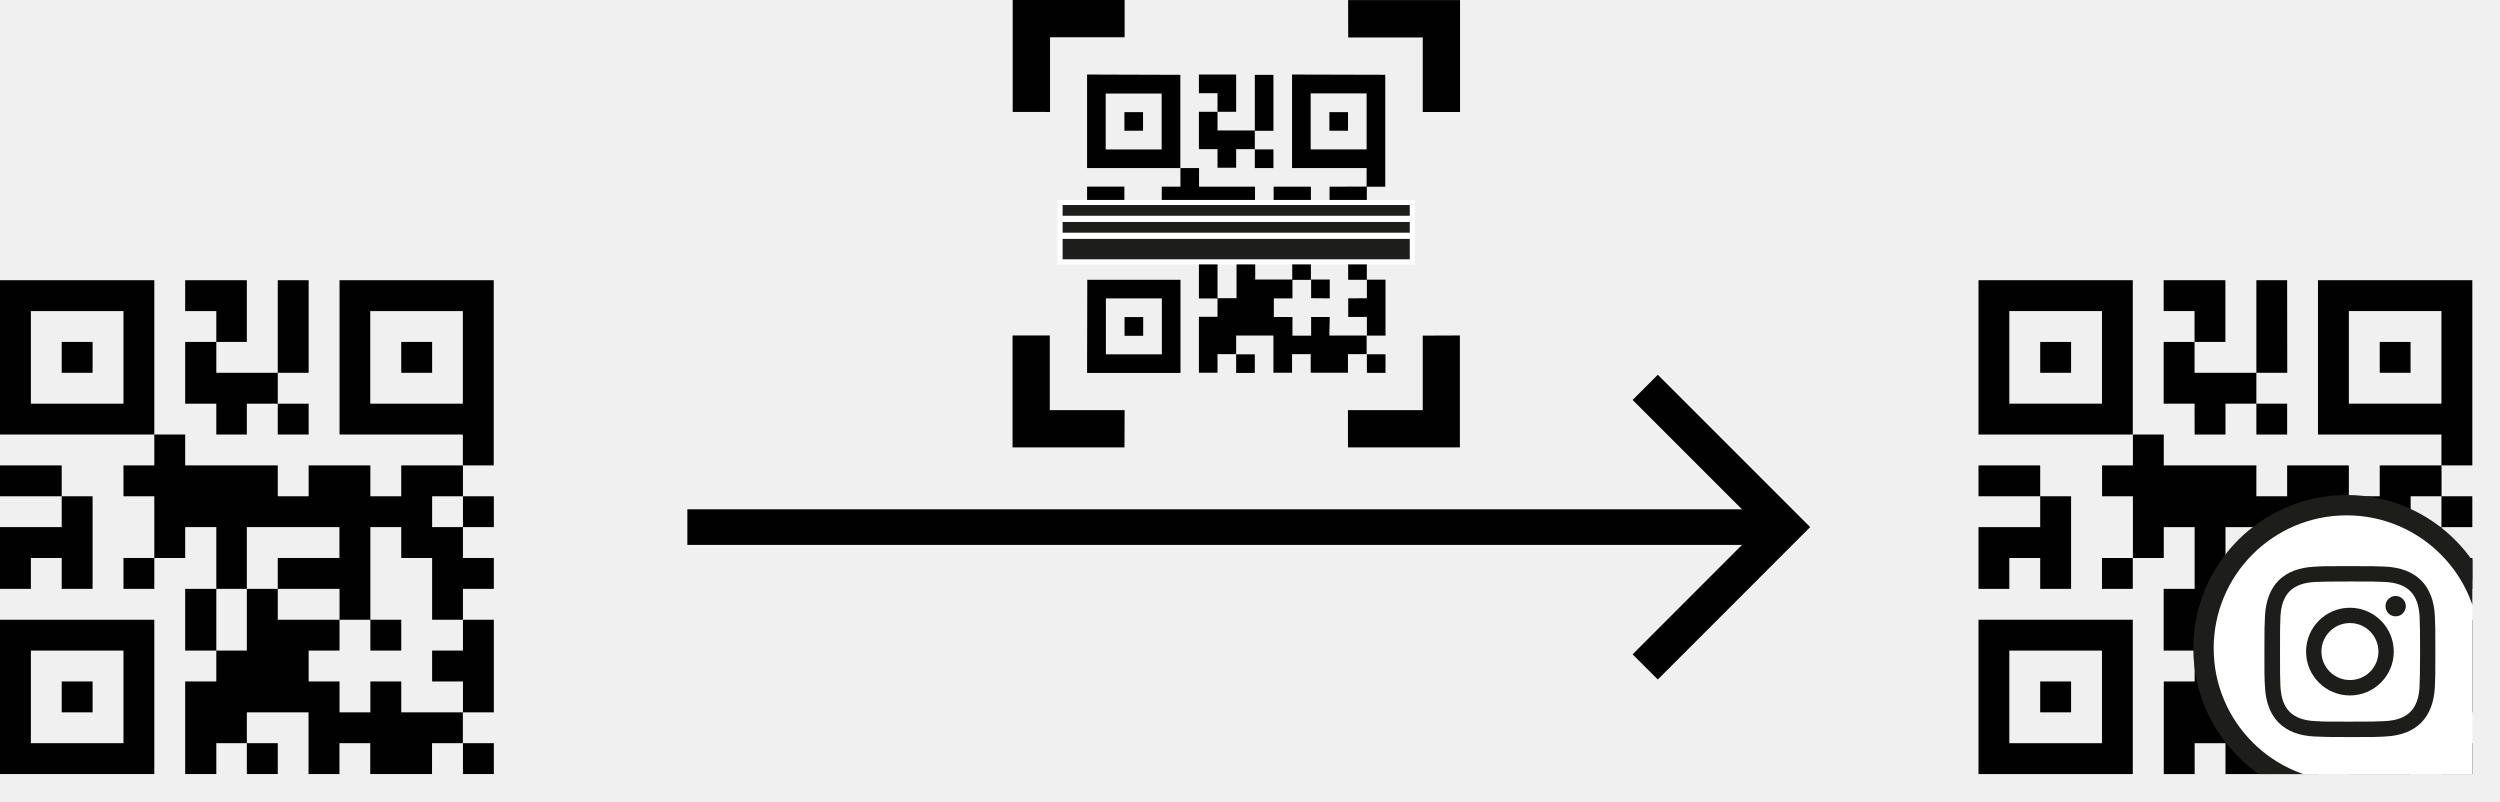
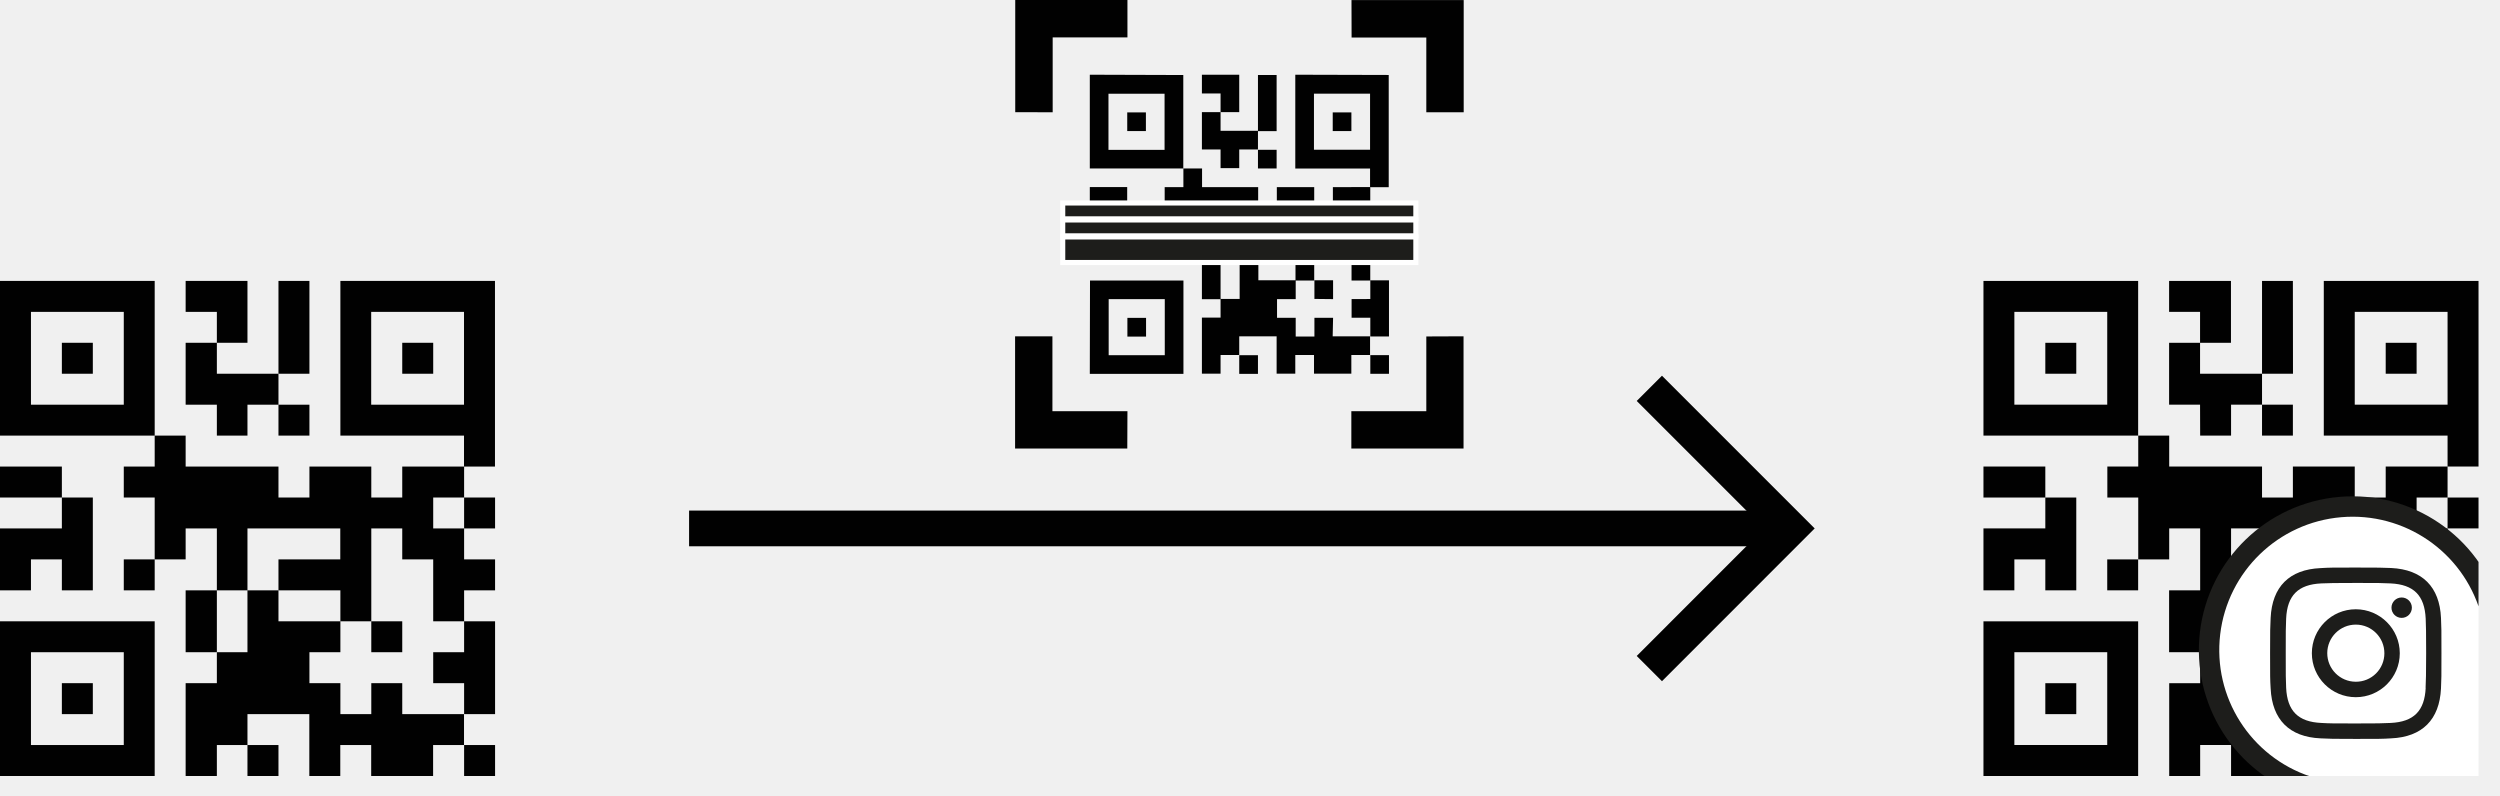
- <svg xmlns="http://www.w3.org/2000/svg" id="Ebene_1" data-name="Ebene 1" viewBox="0 0 491.41 157.57">
+ <svg xmlns="http://www.w3.org/2000/svg" id="Ebene_1" data-name="Ebene 1" viewBox="0 0 490.18 156.03">
  <defs>
-     <style>.cls-1,.cls-2{fill:none;}.cls-2{stroke:#010101;stroke-width:7px;}.cls-2,.cls-4,.cls-6{stroke-miterlimit:10;}.cls-3{fill:#010101;}.cls-4,.cls-7{fill:#1d1d1b;}.cls-4{stroke:#fff;}.cls-5{clip-path:url(#clip-path);}.cls-6{fill:#fff;stroke:#1d1d1b;stroke-width:4px;}</style>
+     <style>.cls-1,.cls-2,.cls-8{fill:none;}.cls-2{stroke:#010101;stroke-width:7px;}.cls-2,.cls-4,.cls-8{stroke-miterlimit:10;}.cls-3{fill:#010101;}.cls-4,.cls-7{fill:#1d1d1b;}.cls-4{stroke:#fff;}.cls-5{clip-path:url(#clip-path);}.cls-6{fill:#fff;}.cls-8{stroke:#1d1d1b;stroke-width:4px;}</style>
    <clipPath id="clip-path" transform="translate(-40.48 -179.85)">
      <rect class="cls-1" x="429.38" y="234.93" width="97.07" height="97.07" />
    </clipPath>
  </defs>
  <line class="cls-2" x1="135.11" y1="103.61" x2="350.86" y2="103.61" />
  <polyline class="cls-2" points="323.39 131.09 350.86 103.61 323.39 76.14" />
  <path class="cls-3" d="M83,259.2H76.88V247.06H83v6.07H95.08v6.07H89v6.06H83ZM95.08,332v-6.07H89V332ZM89,241v-6.07H76.88V241H83v6.06H89Zm48.53-6.07v36.4h-6.07v-6.07H107.22V234.93Zm-6.07,24.27V241h-18.2v18.2ZM46.55,271.33H40.48v6.07H52.61v-6.07Zm0,18.2h6.06v6.07h6.07V277.4H52.61v6.06H40.48V295.6h6.07Zm30.33,6.07v12.13H83V295.6Zm24.27-60.67H95.08v18.2h6.07Zm0,30.33V259.2H95.08v6.06Zm18.2-12.13h6.07v-6.07h-6.07Zm-60.67-6.07H52.61v6.07h6.07Zm12.13-12.13v30.33H40.48V234.93ZM64.75,241H46.55v18.2h18.2Zm54.6,30.33v6.07h-6.07v-6.07H101.15v6.07H95.08v-6.07H76.88v-6.07H70.81v6.07H64.75v6.07h6.06v12.13h6.07v-6.07H83V295.6H89V283.46h18.2v6.07H95.08v6.07h12.14v6.07h6.06V283.46h6.07v6.07h6.07v12.14h6.06V295.6h6.07v-6.07h-6.07v-6.07h-6.06V277.4h6.06v-6.07ZM52.61,319.87h6.07V313.8H52.61Zm-12.13-18.2H70.81V332H40.48Zm6.07,24.26h18.2v-18.2H46.55Zm72.8-18.2v-6.06h-6.07v6.06Zm0,6.07h-6.07v6.07h-6.06V313.8h-6.07v-6.07h6.07v-6.06H95.08V295.6H89v12.13H83v6.07H76.88V332H83v-6.07H89v-6.06h12.13V332h6.07v-6.07h6.06V332h12.14v-6.07h6.06v-6.06H119.35Zm-54.6-18.2h6.06v-6.07H64.75Zm60.67,12.13v6.07h6.06v6.07h6.07v-18.2h-6.07v6.06ZM137.55,332v-6.07h-6.07V332Zm0-48.54V277.4h-6.07v6.06Z" transform="translate(-40.48 -179.85)" />
  <path class="cls-3" d="M279.8,209.16h-3.66v-7.33h3.66v3.66h7.33v3.67h-3.67v3.66H279.8Zm7.33,44v-3.66h-3.67v3.66Zm-3.67-54.94V194.5h-7.32v3.67h3.66v3.66h3.66Zm29.31-3.67v22h-3.66v-3.66H294.45V194.5Zm-3.66,14.66v-11h-11v11Zm-51.29,7.32h-3.66v3.66h7.33v-3.66Zm0,11h3.67v3.66h3.66v-11h-3.66v3.67h-7.33v7.32h3.66Zm18.32,3.66v7.33h3.66v-7.33Zm14.65-36.63h-3.66v11h3.66Zm0,18.32v-3.66h-3.66v3.66Zm11-7.33h3.66v-3.66h-3.66Zm-36.63-3.66h-3.66v3.66h3.66Zm7.33-7.33v18.32H254.16V194.5Zm-3.67,3.67h-11v11h11Zm33,18.31v3.66h-3.66v-3.66h-7.33v3.66h-3.66v-3.66h-11v-3.66h-3.66v3.66h-3.67v3.66h3.67v7.33h3.66v-3.66h3.66v7.32h3.66v-7.32h11v3.66h-7.32v3.66h7.32v3.67h3.67v-11h3.66v3.66h3.66v7.33h3.67v-3.67h3.66v-3.66h-3.66v-3.66h-3.67v-3.67h3.67v-3.66Zm-40.29,29.31h3.66v-3.67h-3.66Zm-7.33-11h18.32v18.31H254.16Zm3.66,14.65h11v-11h-11Zm44-11V234.8h-3.66v3.66Zm0,3.66h-3.66v3.67h-3.67v-3.67h-3.66v-3.66h3.66V234.8h-7.32v-3.67h-3.67v7.33H279.8v3.66h-3.66v11h3.66v-3.66h3.66v-3.66h7.33v7.32h3.66v-3.66h3.67v3.66h7.32v-3.66h3.67v-3.66h-7.33Zm-33-11h3.67v-3.66h-3.67Zm36.63,7.33v3.66h3.67v3.67h3.66v-11h-3.66v3.66Zm7.33,14.65v-3.66h-3.66v3.66Zm0-29.3v-3.67h-3.66v3.67Zm-7.33-36.63h14.65v14.65h7.33v-22h-22Zm-58.61,14.65V187.18h14.66v-7.33h-22v22Zm14.66,58.61H246.83V245.79h-7.32v22h22Zm58.6-14.65v14.65H305.44v7.32h22v-22Z" transform="translate(-40.48 -179.85)" />
  <rect class="cls-4" x="208.37" y="46.46" width="69.24" height="5.01" />
  <rect class="cls-4" x="208.37" y="43.13" width="69.24" height="3.11" />
  <rect class="cls-4" x="208.37" y="39.8" width="69.24" height="3.11" />
  <g class="cls-5">
-     <path class="cls-3" d="M471.85,259.2h-6.07V247.06h6.07v6.07H484v6.07h-6.07v6.06h-6.06Zm6.06-18.2v-6.07H465.78V241h6.07v6.06h6.06Zm48.54-6.07v36.4h-6.07v-6.07H496.11V234.93Zm-6.07,24.27V241h-18.2v18.2Zm-84.94,12.13h-6.06v6.07h12.13v-6.07Zm0,18.2h6.07v6.07h6.07V277.4h-6.07v6.06H429.38V295.6h6.06Zm30.34,6.07v12.13h12.13V295.6Zm24.27-60.67H484v18.2h6.07Zm0,30.33V259.2H484v6.06Zm18.2-12.13h6.06v-6.07h-6.06Zm-60.67-6.07h-6.07v6.07h6.07Zm12.13-12.13v30.33H429.38V234.93ZM453.65,241H435.44v18.2h18.21Zm54.6,30.33v6.07h-6.07v-6.07H490.05v6.07H484v-6.07h-18.2v-6.07h-6.07v6.07h-6.06v6.07h6.06v12.13h6.07v-6.07h6.07V295.6h6.06V283.46h18.2v6.07H484v6.07h12.13v6.07h6.07V283.46h6.07v6.07h6.06v12.14h6.07V295.6h6.07v-6.07h-6.07v-6.07h-6.07V277.4h6.07v-6.07Zm-66.74,48.54h6.07V313.8h-6.07Zm-12.13-18.2h30.33V332H429.38Zm6.06,24.26h18.21v-18.2H435.44Zm72.81-18.2v-6.06h-6.07v6.06ZM496.11,332v-6.07h6.07V332h12.13v-6.07h6.07v-6.06H508.25V313.8h-6.07v6.07h-6.07V313.8h-6.06v-6.07h6.06v-6.06H484V295.6h-6.07v12.13h-6.06v6.07h-6.07V332h6.07v-6.07h6.06V332Zm-42.46-36.4h6.06v-6.07h-6.06Zm60.66,12.13v6.07h6.07v6.07h6.07v-18.2h-6.07v6.06ZM526.45,332v-6.07h-6.07V332Zm0-48.54V277.4h-6.07v6.06Z" transform="translate(-40.48 -179.85)" />
+     <path class="cls-3" d="M471.85,259.2h-6.07V247.06h6.07v6.07H484v6.07h-6.07v6.06h-6.06Zm6.06-18.2v-6.07H465.78V241h6.07v6.06h6.06Zm48.54-6.07v36.4h-6.07v-6.07H496.11V234.93Zm-6.07,24.27V241h-18.2v18.2Zm-84.94,12.13h-6.06v6.07h12.13v-6.07Zm0,18.2h6.07v6.07h6.07V277.4h-6.07v6.06H429.38V295.6h6.06Zm30.34,6.07v12.13h12.13V295.6Zm24.27-60.67H484v18.2h6.07Zm0,30.33V259.2H484v6.06Zm18.2-12.13h6.06v-6.07h-6.06Zm-60.67-6.07h-6.07v6.07h6.07Zm12.13-12.13v30.33H429.38V234.93ZM453.65,241H435.44v18.2h18.21Zm66.73,42.46h-6.07V277.4h6.07v-6.07H508.25v6.07h-6.07v-6.07H490.05v6.07H484v-6.07h-18.2v-6.07h-6.07v6.07h-6.06v6.07h6.06v12.13h6.07v-6.07h6.07V295.6h6.06V283.46h18.2v6.07H484v6.07h12.13v6.07h6.07V283.46h6.07v6.07h6.06v12.14h6.07Zm-78.87,36.41h6.07V313.8h-6.07Zm-12.13-18.2h30.33V332H429.38Zm6.06,24.26h18.21v-18.2H435.44Zm72.81-18.2v-6.06h-6.07v6.06ZM490.05,332V307.73h6.06v-6.06H484V295.6h-6.07v12.13h-6.06v6.07h-6.07V332h6.07v-6.07h6.06V332Zm-36.4-36.4h6.06v-6.07h-6.06Zm72.8-12.14V277.4h-6.07v6.06Z" transform="translate(-40.48 -179.85)" />
    <path class="cls-6" d="M529.89,307.3v28.13H501.76a28.14,28.14,0,1,1,28.13-28.13Z" transform="translate(-40.48 -179.85)" />
    <path class="cls-7" d="M519.09,301c-.27-6.09-3.67-9.49-9.78-9.78-1.78-.07-2.35-.09-6.93-.09s-5.12,0-6.91.11c-6.11.27-9.49,3.65-9.78,9.76-.09,1.78-.11,2.35-.11,6.93s0,5.12.11,6.91c.29,6.11,3.67,9.51,9.78,9.78,1.79.09,2.35.11,6.91.11s5.15,0,6.93-.11c6.11-.27,9.49-3.67,9.78-9.78.09-1.79.09-2.35.09-6.91S519.18,302.79,519.09,301Zm-3,13.71c-.21,4.52-2.33,6.68-6.89,6.89-1.78.08-2.31.1-6.8.1s-5,0-6.78-.1c-4.56-.21-6.68-2.37-6.89-6.89-.08-1.76-.08-2.31-.08-6.78s0-5,.08-6.8c.21-4.52,2.33-6.68,6.89-6.89,1.78-.06,2.31-.09,6.78-.09s5,0,6.8.09c4.56.21,6.68,2.37,6.89,6.91.06,1.76.09,2.29.09,6.78S516.13,313,516.07,314.72Z" transform="translate(-40.48 -179.85)" />
    <path class="cls-7" d="M513.38,299a2,2,0,1,1-2-2A2,2,0,0,1,513.38,299Z" transform="translate(-40.48 -179.85)" />
    <path class="cls-7" d="M502.38,299.31a8.62,8.62,0,1,0,8.63,8.63A8.63,8.63,0,0,0,502.38,299.31Zm0,14.21a5.6,5.6,0,1,1,5.61-5.58A5.57,5.57,0,0,1,502.38,313.52Z" transform="translate(-40.48 -179.85)" />
+     <path class="cls-8" d="M492.86,334a28.14,28.14,0,1,1,35.88-34.68" transform="translate(-40.48 -179.85)" />
  </g>
</svg>
